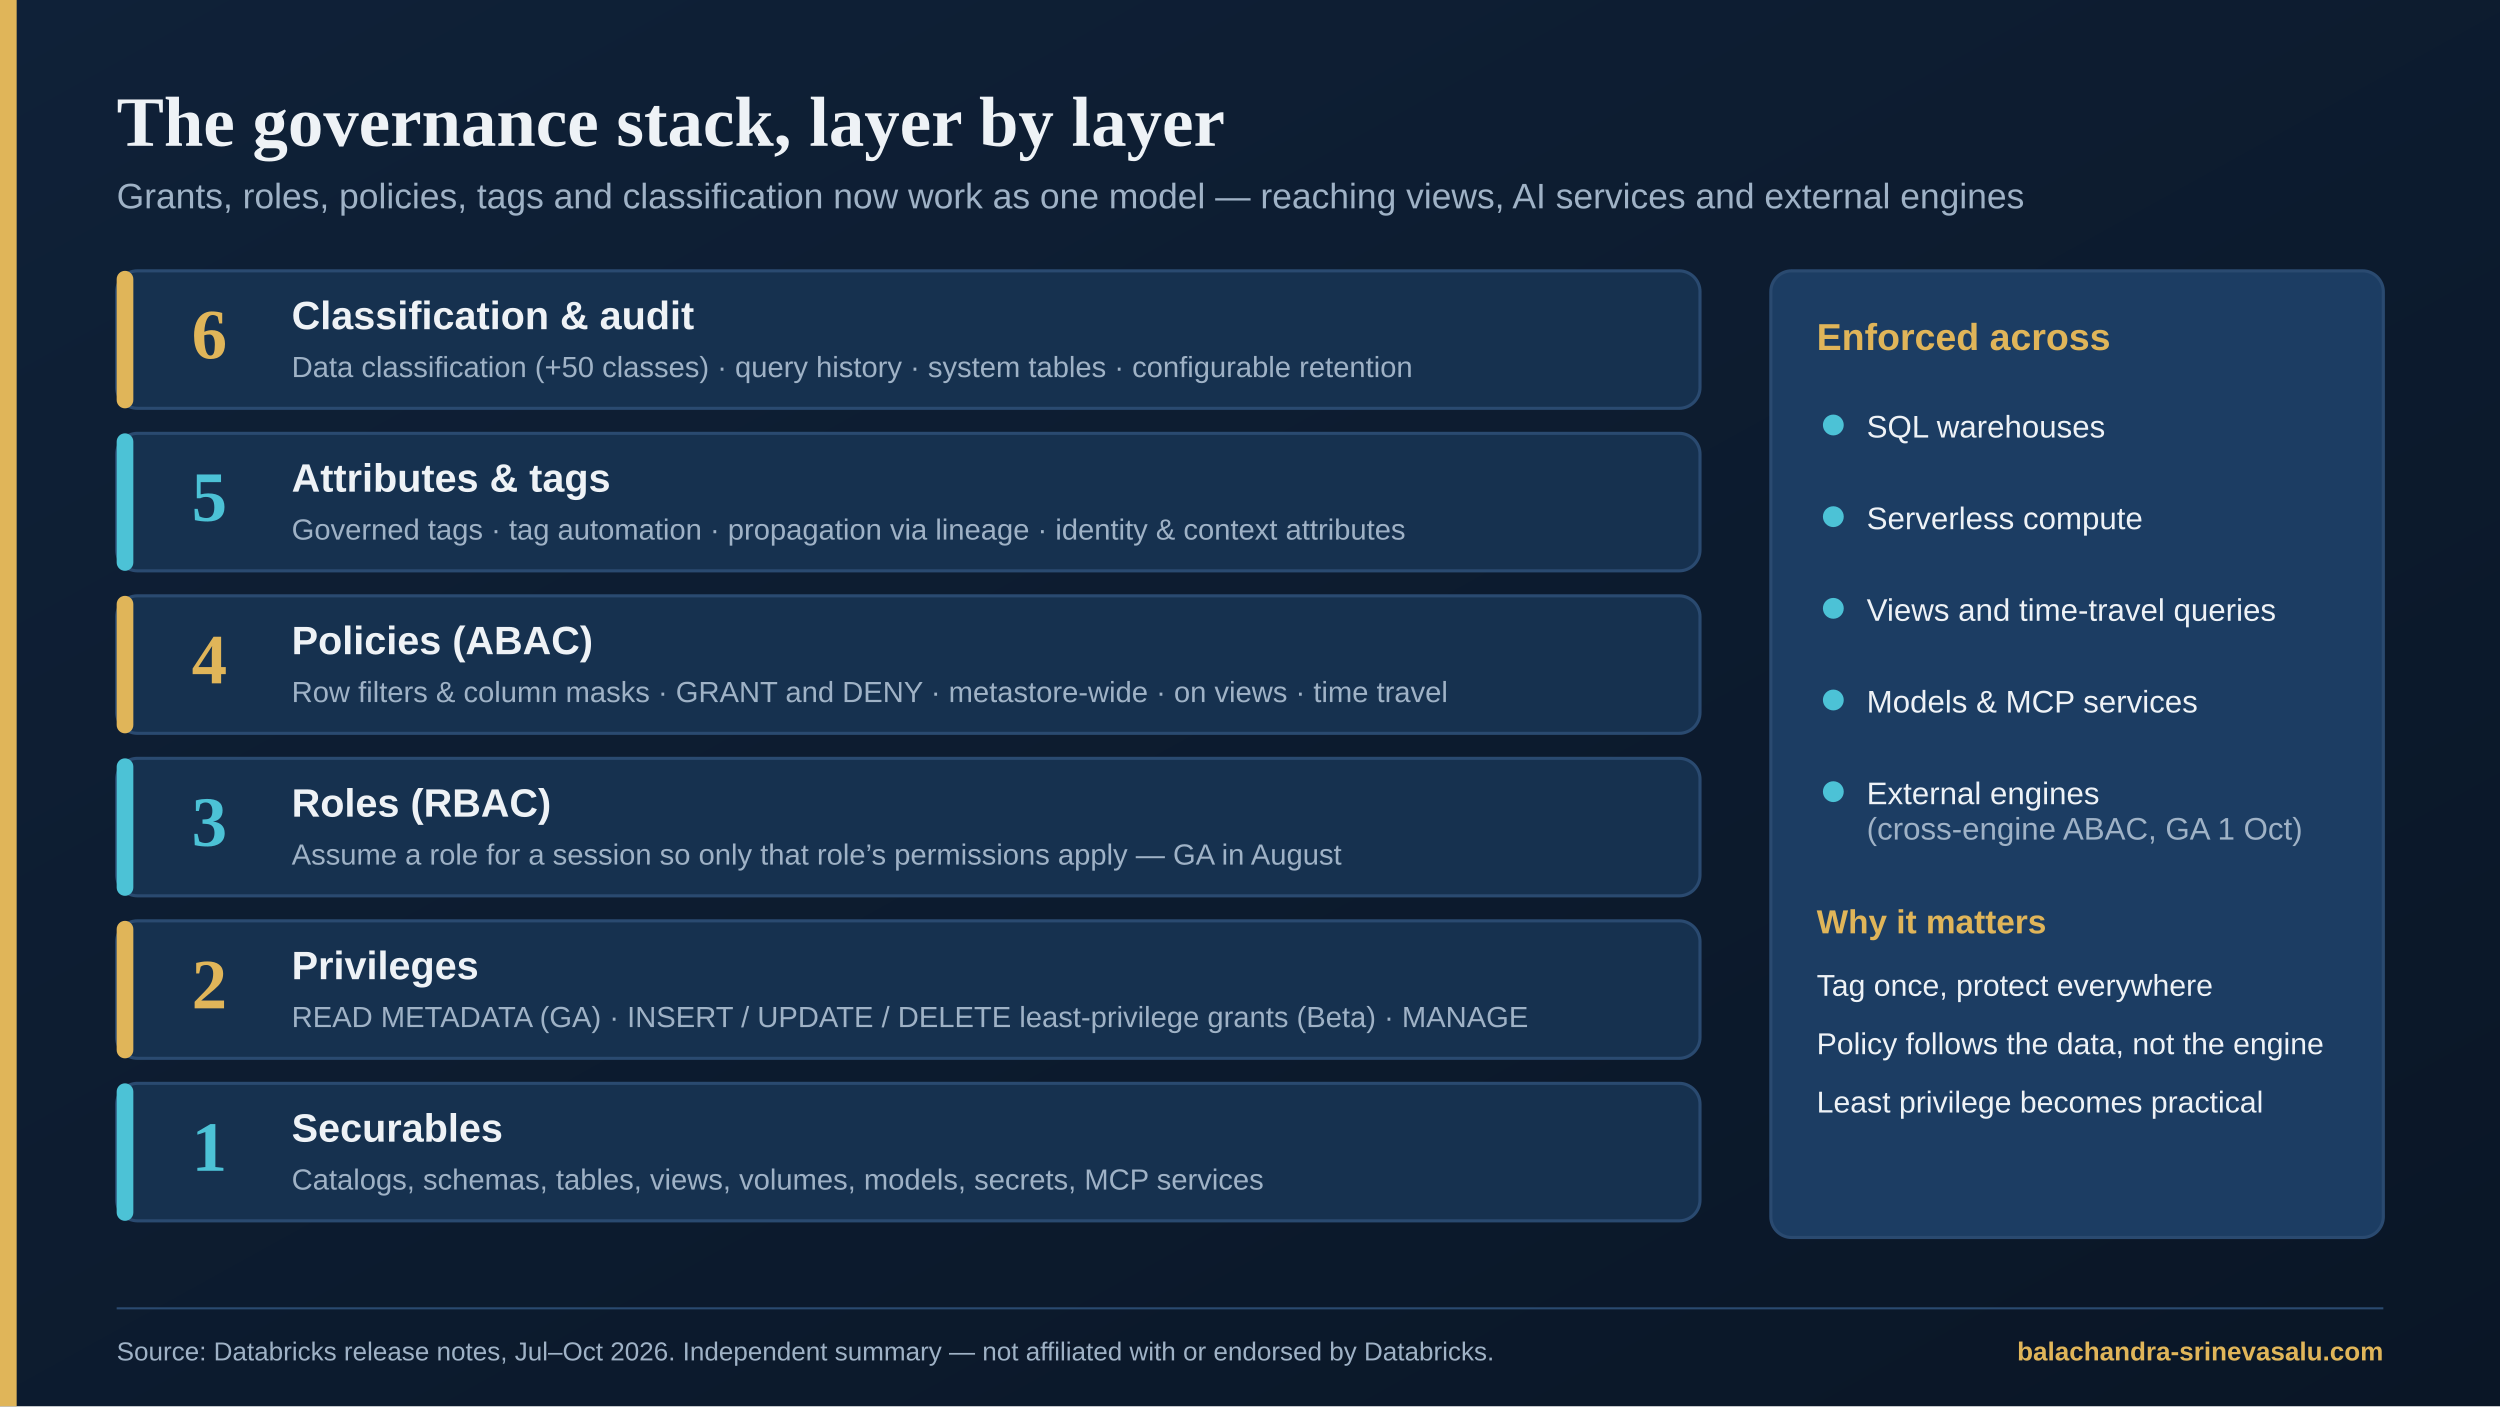
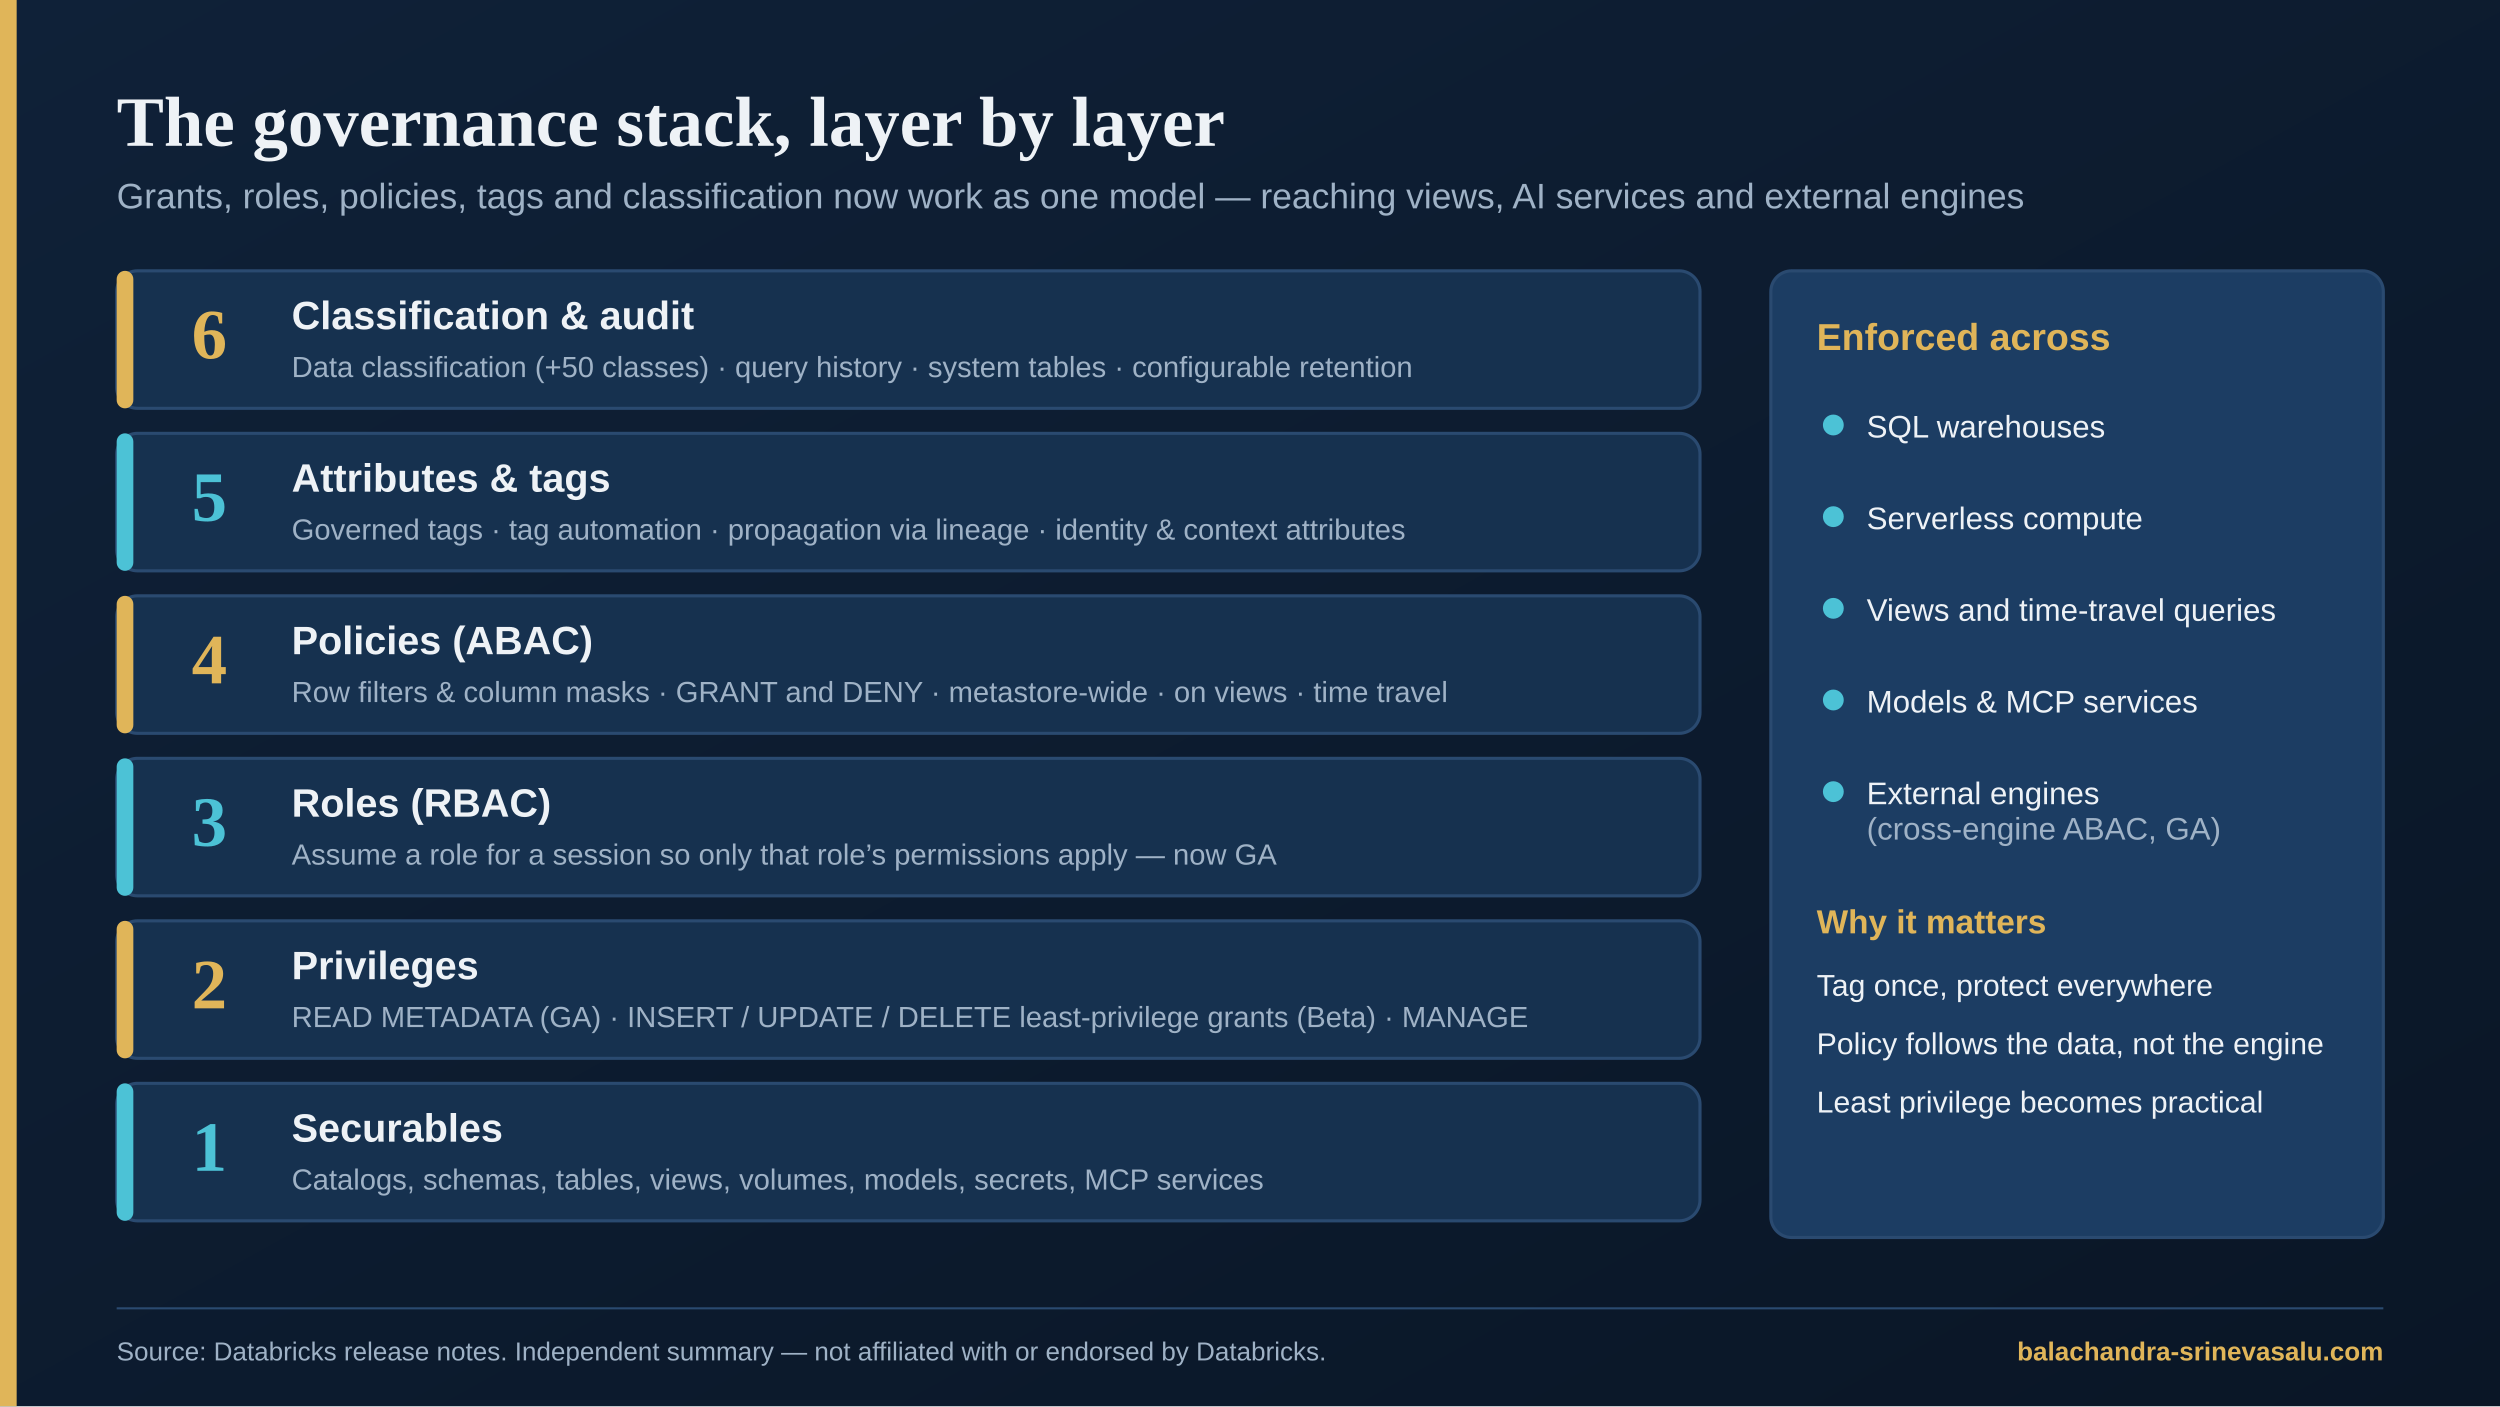
<svg xmlns="http://www.w3.org/2000/svg" viewBox="0 0 1200 675" width="1200" height="675" role="img" aria-labelledby="t-governance d-governance">
  <defs>
    <linearGradient id="g-governance" x1="0" y1="0" x2="1" y2="1">
      <stop offset="0" stop-color="#0f2138" />
      <stop offset="1" stop-color="#0a1626" />
    </linearGradient>
  </defs>
  <rect width="1200" height="675" fill="url(#g-governance)" />
  <rect x="0" y="0" width="8" height="675" fill="#e0b559" />
  <text x="56" y="70" font-family="Georgia, 'Times New Roman', serif" font-size="34" font-weight="700" fill="#eef2f6" text-anchor="start">The governance stack, layer by layer</text>
  <text x="56" y="100" font-family="'Segoe UI', Calibri, Arial, sans-serif" font-size="17" font-weight="400" fill="#9fb2c6" text-anchor="start">Grants, roles, policies, tags and classification now work as one model — reaching views, AI services and external engines</text>
  <rect x="56" y="130" width="760" height="66" rx="10" fill="#16314f" stroke="#2a4a70" stroke-width="1.5" />
  <rect x="56" y="130" width="8" height="66" rx="4" fill="#e0b559" />
  <text x="92" y="172" font-family="Georgia, 'Times New Roman', serif" font-size="34" font-weight="700" fill="#e0b559" text-anchor="start">6</text>
  <text x="140" y="158" font-family="'Segoe UI', Calibri, Arial, sans-serif" font-size="19" font-weight="700" fill="#eef2f6" text-anchor="start">Classification &amp; audit</text>
  <text x="140" y="181" font-family="'Segoe UI', Calibri, Arial, sans-serif" font-size="14" font-weight="400" fill="#9fb2c6" text-anchor="start">Data classification (+50 classes) · query history · system tables · configurable retention</text>
  <rect x="56" y="208" width="760" height="66" rx="10" fill="#16314f" stroke="#2a4a70" stroke-width="1.5" />
  <rect x="56" y="208" width="8" height="66" rx="4" fill="#4cc2d6" />
  <text x="92" y="250" font-family="Georgia, 'Times New Roman', serif" font-size="34" font-weight="700" fill="#4cc2d6" text-anchor="start">5</text>
  <text x="140" y="236" font-family="'Segoe UI', Calibri, Arial, sans-serif" font-size="19" font-weight="700" fill="#eef2f6" text-anchor="start">Attributes &amp; tags</text>
  <text x="140" y="259" font-family="'Segoe UI', Calibri, Arial, sans-serif" font-size="14" font-weight="400" fill="#9fb2c6" text-anchor="start">Governed tags · tag automation · propagation via lineage · identity &amp; context attributes</text>
  <rect x="56" y="286" width="760" height="66" rx="10" fill="#16314f" stroke="#2a4a70" stroke-width="1.5" />
  <rect x="56" y="286" width="8" height="66" rx="4" fill="#e0b559" />
  <text x="92" y="328" font-family="Georgia, 'Times New Roman', serif" font-size="34" font-weight="700" fill="#e0b559" text-anchor="start">4</text>
  <text x="140" y="314" font-family="'Segoe UI', Calibri, Arial, sans-serif" font-size="19" font-weight="700" fill="#eef2f6" text-anchor="start">Policies (ABAC)</text>
  <text x="140" y="337" font-family="'Segoe UI', Calibri, Arial, sans-serif" font-size="14" font-weight="400" fill="#9fb2c6" text-anchor="start">Row filters &amp; column masks · GRANT and DENY · metastore-wide · on views · time travel</text>
  <rect x="56" y="364" width="760" height="66" rx="10" fill="#16314f" stroke="#2a4a70" stroke-width="1.5" />
  <rect x="56" y="364" width="8" height="66" rx="4" fill="#4cc2d6" />
  <text x="92" y="406" font-family="Georgia, 'Times New Roman', serif" font-size="34" font-weight="700" fill="#4cc2d6" text-anchor="start">3</text>
  <text x="140" y="392" font-family="'Segoe UI', Calibri, Arial, sans-serif" font-size="19" font-weight="700" fill="#eef2f6" text-anchor="start">Roles (RBAC)</text>
-   <text x="140" y="415" font-family="'Segoe UI', Calibri, Arial, sans-serif" font-size="14" font-weight="400" fill="#9fb2c6" text-anchor="start">Assume a role for a session so only that role’s permissions apply — GA in August</text>
+   <text x="140" y="415" font-family="'Segoe UI', Calibri, Arial, sans-serif" font-size="14" font-weight="400" fill="#9fb2c6" text-anchor="start">Assume a role for a session so only that role’s permissions apply — now GA</text>
  <rect x="56" y="442" width="760" height="66" rx="10" fill="#16314f" stroke="#2a4a70" stroke-width="1.5" />
  <rect x="56" y="442" width="8" height="66" rx="4" fill="#e0b559" />
  <text x="92" y="484" font-family="Georgia, 'Times New Roman', serif" font-size="34" font-weight="700" fill="#e0b559" text-anchor="start">2</text>
  <text x="140" y="470" font-family="'Segoe UI', Calibri, Arial, sans-serif" font-size="19" font-weight="700" fill="#eef2f6" text-anchor="start">Privileges</text>
  <text x="140" y="493" font-family="'Segoe UI', Calibri, Arial, sans-serif" font-size="14" font-weight="400" fill="#9fb2c6" text-anchor="start">READ METADATA (GA) · INSERT / UPDATE / DELETE least-privilege grants (Beta) · MANAGE</text>
  <rect x="56" y="520" width="760" height="66" rx="10" fill="#16314f" stroke="#2a4a70" stroke-width="1.5" />
  <rect x="56" y="520" width="8" height="66" rx="4" fill="#4cc2d6" />
  <text x="92" y="562" font-family="Georgia, 'Times New Roman', serif" font-size="34" font-weight="700" fill="#4cc2d6" text-anchor="start">1</text>
  <text x="140" y="548" font-family="'Segoe UI', Calibri, Arial, sans-serif" font-size="19" font-weight="700" fill="#eef2f6" text-anchor="start">Securables</text>
  <text x="140" y="571" font-family="'Segoe UI', Calibri, Arial, sans-serif" font-size="14" font-weight="400" fill="#9fb2c6" text-anchor="start">Catalogs, schemas, tables, views, volumes, models, secrets, MCP services</text>
  <rect x="850" y="130" width="294" height="464" rx="10" fill="#1c3d63" stroke="#2a4a70" stroke-width="1.5" />
  <text x="872" y="168" font-family="'Segoe UI', Calibri, Arial, sans-serif" font-size="18" font-weight="700" fill="#e0b559" text-anchor="start">Enforced across</text>
  <circle cx="880" cy="204" r="5" fill="#4cc2d6" />
  <text x="896" y="210" font-family="'Segoe UI', Calibri, Arial, sans-serif" font-size="15" font-weight="400" fill="#eef2f6" text-anchor="start">SQL warehouses</text>
  <circle cx="880" cy="248" r="5" fill="#4cc2d6" />
  <text x="896" y="254" font-family="'Segoe UI', Calibri, Arial, sans-serif" font-size="15" font-weight="400" fill="#eef2f6" text-anchor="start">Serverless compute</text>
  <circle cx="880" cy="292" r="5" fill="#4cc2d6" />
  <text x="896" y="298" font-family="'Segoe UI', Calibri, Arial, sans-serif" font-size="15" font-weight="400" fill="#eef2f6" text-anchor="start">Views and time-travel queries</text>
  <circle cx="880" cy="336" r="5" fill="#4cc2d6" />
  <text x="896" y="342" font-family="'Segoe UI', Calibri, Arial, sans-serif" font-size="15" font-weight="400" fill="#eef2f6" text-anchor="start">Models &amp; MCP services</text>
  <circle cx="880" cy="380" r="5" fill="#4cc2d6" />
  <text x="896" y="386" font-family="'Segoe UI', Calibri, Arial, sans-serif" font-size="15" font-weight="400" fill="#eef2f6" text-anchor="start">External engines</text>
-   <text x="896" y="403" font-family="'Segoe UI', Calibri, Arial, sans-serif" font-size="15" font-weight="400" fill="#9fb2c6" text-anchor="start">(cross-engine ABAC, GA 1 Oct)</text>
+   <text x="896" y="403" font-family="'Segoe UI', Calibri, Arial, sans-serif" font-size="15" font-weight="400" fill="#9fb2c6" text-anchor="start">(cross-engine ABAC, GA)</text>
  <text x="872" y="448" font-family="'Segoe UI', Calibri, Arial, sans-serif" font-size="16" font-weight="700" fill="#e0b559" text-anchor="start">Why it matters</text>
  <text x="872" y="478" font-family="'Segoe UI', Calibri, Arial, sans-serif" font-size="14.5" font-weight="400" fill="#eef2f6" text-anchor="start">Tag once, protect everywhere</text>
  <text x="872" y="506" font-family="'Segoe UI', Calibri, Arial, sans-serif" font-size="14.5" font-weight="400" fill="#eef2f6" text-anchor="start">Policy follows the data, not the engine</text>
  <text x="872" y="534" font-family="'Segoe UI', Calibri, Arial, sans-serif" font-size="14.5" font-weight="400" fill="#eef2f6" text-anchor="start">Least privilege becomes practical</text>
  <line x1="56" y1="628" x2="1144" y2="628" stroke="#2a4a70" />
-   <text x="56" y="653" font-family="'Segoe UI', Calibri, Arial, sans-serif" font-size="12.5" font-weight="400" fill="#9fb2c6" text-anchor="start">Source: Databricks release notes, Jul–Oct 2026. Independent summary — not affiliated with or endorsed by Databricks.</text>
+   <text x="56" y="653" font-family="'Segoe UI', Calibri, Arial, sans-serif" font-size="12.5" font-weight="400" fill="#9fb2c6" text-anchor="start">Source: Databricks release notes. Independent summary — not affiliated with or endorsed by Databricks.</text>
  <text x="1144" y="653" font-family="'Segoe UI', Calibri, Arial, sans-serif" font-size="12.5" font-weight="600" fill="#e0b559" text-anchor="end">balachandra-srinevasalu.com</text>
</svg>
